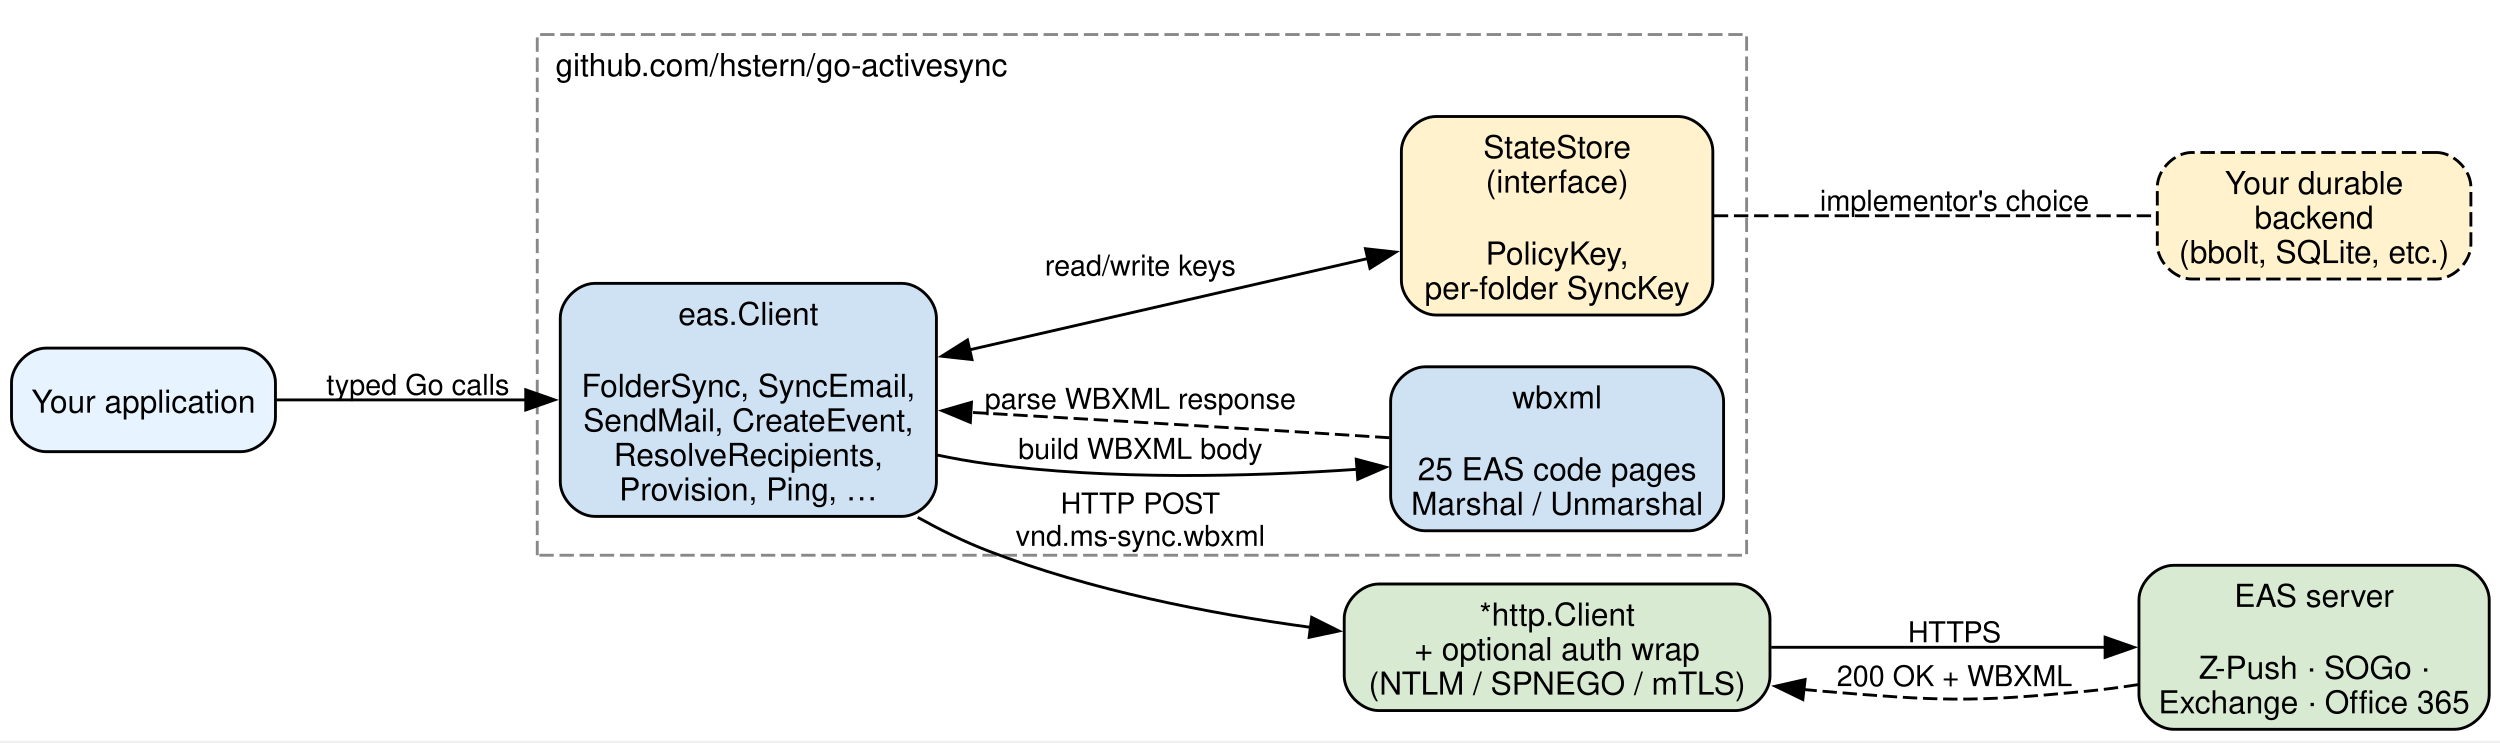
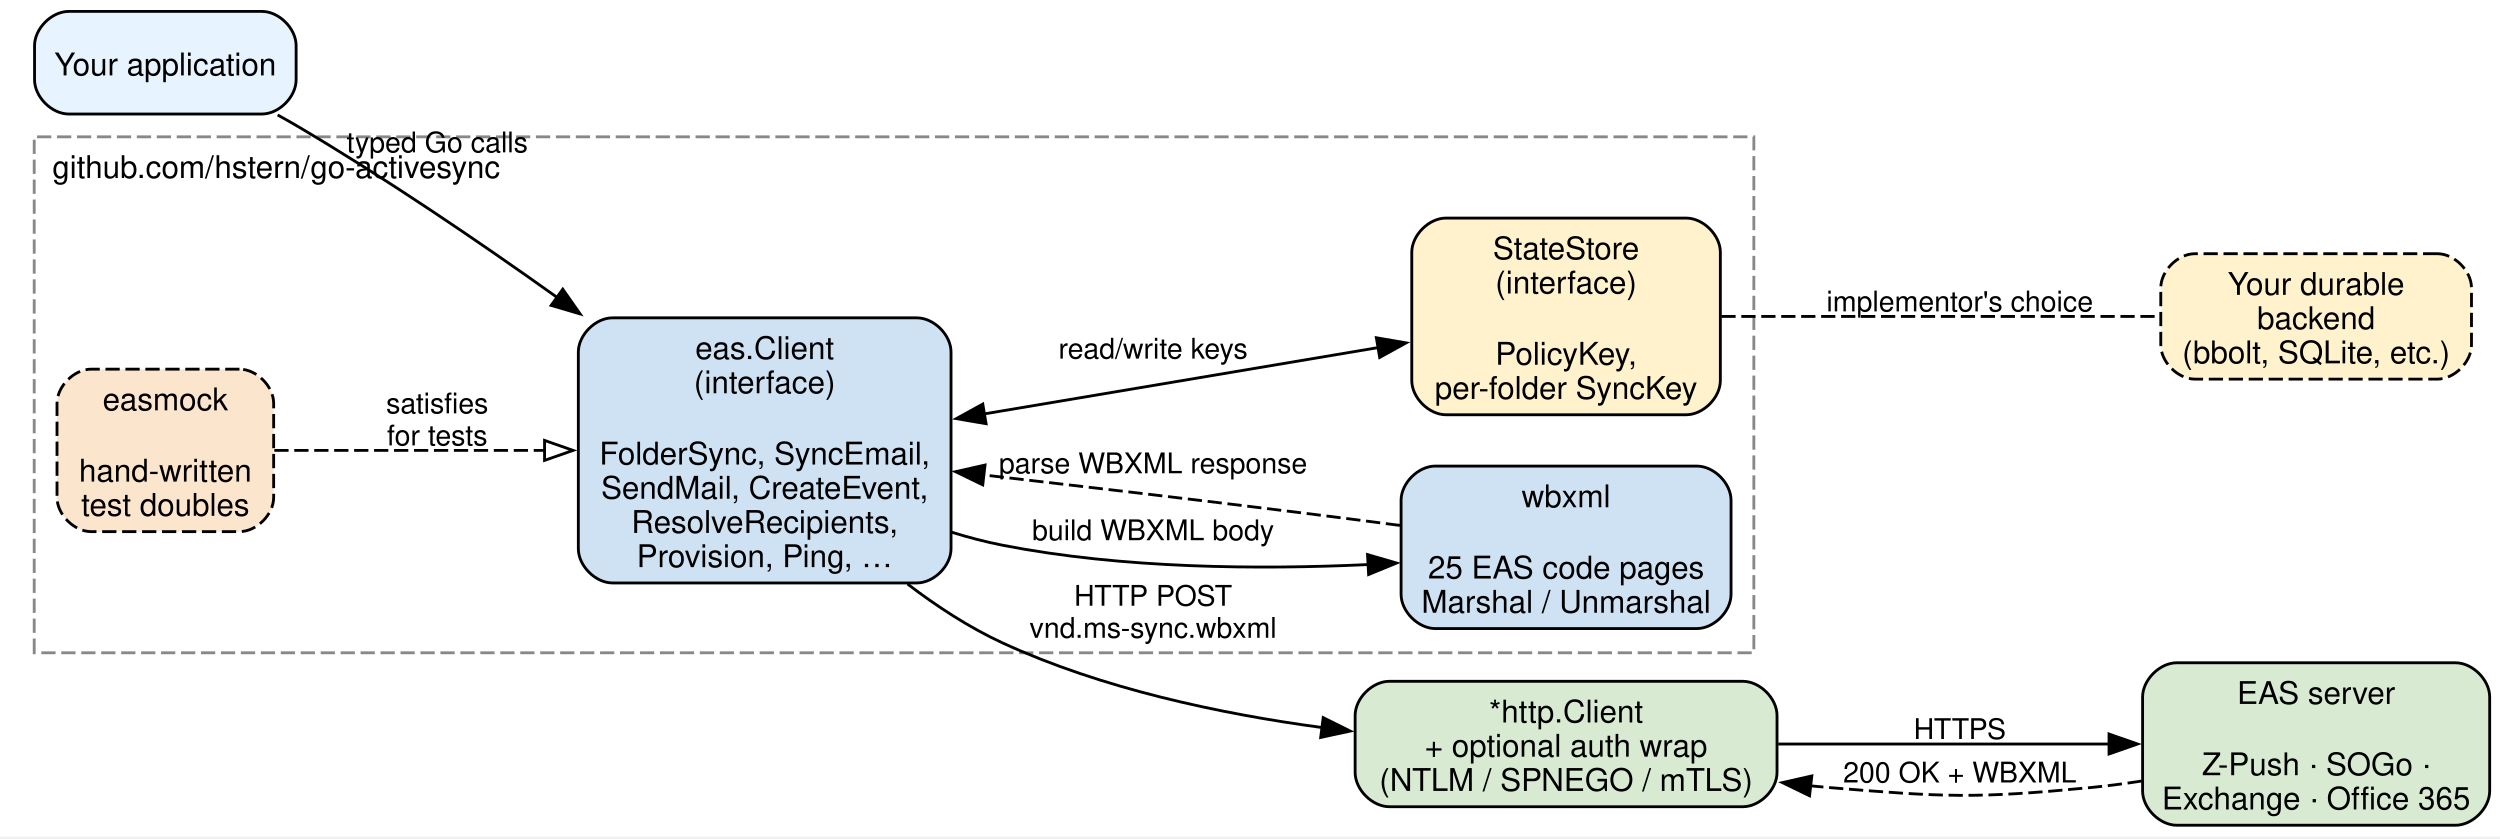
- <svg xmlns="http://www.w3.org/2000/svg" width="869pt" height="258pt" viewBox="0.00 0.00 869.00 258.00">
-   <g id="graph0" class="graph" transform="scale(1 1) rotate(0) translate(4 253.5)">
-     <polygon fill="white" stroke="none" points="-4,4 -4,-253.5 865.25,-253.5 865.25,4 -4,4" />
+ <svg xmlns="http://www.w3.org/2000/svg" width="877pt" height="294pt" viewBox="0.00 0.00 877.00 294.00">
+   <g id="graph0" class="graph" transform="scale(1 1) rotate(0) translate(4 289.5)">
+     <polygon fill="white" stroke="none" points="-4,4 -4,-289.5 873.38,-289.5 873.38,4 -4,4" />
    <g id="clust1" class="cluster">
-       <polygon fill="white" stroke="#888888" stroke-dasharray="5,2" points="182.75,-60.5 182.75,-241.5 603.12,-241.5 603.12,-60.5 182.75,-60.5" />
-       <text xml:space="preserve" text-anchor="middle" x="267.62" y="-227.05" font-family="Helvetica,sans-Serif" font-size="11.00">github.com/hstern/go-activesync</text>
+       <polygon fill="white" stroke="#888888" stroke-dasharray="5,2" points="8,-60.5 8,-241.5 611.25,-241.5 611.25,-60.5 8,-60.5" />
+       <text xml:space="preserve" text-anchor="middle" x="92.88" y="-227.05" font-family="Helvetica,sans-Serif" font-size="11.00">github.com/hstern/go-activesync</text>
    </g>
    <g id="node1" class="node">
-       <path fill="#e7f3fe" stroke="black" d="M79.75,-132.5C79.75,-132.5 12,-132.5 12,-132.5 6,-132.5 0,-126.5 0,-120.5 0,-120.5 0,-108.5 0,-108.5 0,-102.5 6,-96.5 12,-96.5 12,-96.5 79.75,-96.5 79.75,-96.5 85.75,-96.5 91.75,-102.5 91.75,-108.5 91.75,-108.5 91.75,-120.5 91.75,-120.5 91.75,-126.5 85.75,-132.5 79.75,-132.5" />
-       <text xml:space="preserve" text-anchor="middle" x="45.88" y="-110.05" font-family="Helvetica,sans-Serif" font-size="11.00">Your application</text>
+       <path fill="#e7f3fe" stroke="black" d="M87.88,-285.5C87.88,-285.5 20.12,-285.5 20.12,-285.5 14.12,-285.5 8.12,-279.5 8.12,-273.5 8.12,-273.5 8.12,-261.5 8.12,-261.5 8.12,-255.5 14.12,-249.5 20.12,-249.5 20.12,-249.5 87.88,-249.5 87.88,-249.5 93.88,-249.5 99.88,-255.5 99.88,-261.5 99.88,-261.5 99.88,-273.5 99.88,-273.5 99.88,-279.5 93.88,-285.5 87.88,-285.5" />
+       <text xml:space="preserve" text-anchor="middle" x="54" y="-263.05" font-family="Helvetica,sans-Serif" font-size="11.00">Your application</text>
    </g>
    <g id="node2" class="node">
-       <path fill="#cfe2f3" stroke="black" d="M309.5,-155C309.5,-155 202.75,-155 202.75,-155 196.75,-155 190.75,-149 190.75,-143 190.75,-143 190.75,-86 190.75,-86 190.75,-80 196.75,-74 202.75,-74 202.75,-74 309.5,-74 309.5,-74 315.5,-74 321.5,-80 321.5,-86 321.5,-86 321.5,-143 321.5,-143 321.5,-149 315.5,-155 309.5,-155" />
-       <text xml:space="preserve" text-anchor="middle" x="256.12" y="-140.55" font-family="Helvetica,sans-Serif" font-size="11.00">eas.Client</text>
-       <text xml:space="preserve" text-anchor="middle" x="256.12" y="-115.55" font-family="Helvetica,sans-Serif" font-size="11.00">FolderSync, SyncEmail,</text>
-       <text xml:space="preserve" text-anchor="middle" x="256.12" y="-103.55" font-family="Helvetica,sans-Serif" font-size="11.00">SendMail, CreateEvent,</text>
-       <text xml:space="preserve" text-anchor="middle" x="256.12" y="-91.55" font-family="Helvetica,sans-Serif" font-size="11.00">ResolveRecipients,</text>
-       <text xml:space="preserve" text-anchor="middle" x="256.12" y="-79.55" font-family="Helvetica,sans-Serif" font-size="11.00">Provision, Ping, …</text>
+       <path fill="#cfe2f3" stroke="black" d="M317.62,-178C317.62,-178 210.88,-178 210.88,-178 204.88,-178 198.88,-172 198.88,-166 198.88,-166 198.88,-97 198.88,-97 198.88,-91 204.88,-85 210.88,-85 210.88,-85 317.62,-85 317.62,-85 323.62,-85 329.62,-91 329.62,-97 329.62,-97 329.62,-166 329.62,-166 329.62,-172 323.62,-178 317.62,-178" />
+       <text xml:space="preserve" text-anchor="middle" x="264.25" y="-163.55" font-family="Helvetica,sans-Serif" font-size="11.00">eas.Client</text>
+       <text xml:space="preserve" text-anchor="middle" x="264.25" y="-151.55" font-family="Helvetica,sans-Serif" font-size="11.00">(interface)</text>
+       <text xml:space="preserve" text-anchor="middle" x="264.25" y="-126.55" font-family="Helvetica,sans-Serif" font-size="11.00">FolderSync, SyncEmail,</text>
+       <text xml:space="preserve" text-anchor="middle" x="264.25" y="-114.55" font-family="Helvetica,sans-Serif" font-size="11.00">SendMail, CreateEvent,</text>
+       <text xml:space="preserve" text-anchor="middle" x="264.25" y="-102.55" font-family="Helvetica,sans-Serif" font-size="11.00">ResolveRecipients,</text>
+       <text xml:space="preserve" text-anchor="middle" x="264.25" y="-90.55" font-family="Helvetica,sans-Serif" font-size="11.00">Provision, Ping, …</text>
    </g>
    <g id="edge1" class="edge">
-       <path fill="none" stroke="black" d="M92.06,-114.5C117.41,-114.5 149.7,-114.5 178.85,-114.5" />
-       <polygon fill="black" stroke="black" points="178.75,-118 188.75,-114.5 178.75,-111 178.75,-118" />
-       <text xml:space="preserve" text-anchor="middle" x="141.25" y="-116.25" font-family="Helvetica,sans-Serif" font-size="10.00">typed Go calls</text>
+       <path fill="none" stroke="black" d="M93.4,-249.17C95.61,-247.96 97.78,-246.73 99.88,-245.5 130.8,-227.28 163.49,-205.1 191.45,-185.16" />
+       <polygon fill="black" stroke="black" points="193.42,-188.05 199.5,-179.38 189.34,-182.37 193.42,-188.05" />
+       <text xml:space="preserve" text-anchor="middle" x="149.38" y="-236.05" font-family="Helvetica,sans-Serif" font-size="10.00">typed Go calls</text>
    </g>
    <g id="node3" class="node">
-       <path fill="#cfe2f3" stroke="black" d="M583.12,-126C583.12,-126 491.38,-126 491.38,-126 485.38,-126 479.38,-120 479.38,-114 479.38,-114 479.38,-81 479.38,-81 479.38,-75 485.38,-69 491.38,-69 491.38,-69 583.12,-69 583.12,-69 589.12,-69 595.12,-75 595.12,-81 595.12,-81 595.12,-114 595.12,-114 595.12,-120 589.12,-126 583.12,-126" />
-       <text xml:space="preserve" text-anchor="middle" x="537.25" y="-111.55" font-family="Helvetica,sans-Serif" font-size="11.00">wbxml</text>
-       <text xml:space="preserve" text-anchor="middle" x="537.25" y="-86.55" font-family="Helvetica,sans-Serif" font-size="11.00">25 EAS code pages</text>
-       <text xml:space="preserve" text-anchor="middle" x="537.25" y="-74.55" font-family="Helvetica,sans-Serif" font-size="11.00">Marshal / Unmarshal</text>
+       <path fill="#cfe2f3" stroke="black" d="M591.25,-126C591.25,-126 499.5,-126 499.5,-126 493.5,-126 487.5,-120 487.5,-114 487.5,-114 487.5,-81 487.5,-81 487.5,-75 493.5,-69 499.5,-69 499.5,-69 591.25,-69 591.25,-69 597.25,-69 603.25,-75 603.25,-81 603.25,-81 603.25,-114 603.25,-114 603.25,-120 597.25,-126 591.25,-126" />
+       <text xml:space="preserve" text-anchor="middle" x="545.38" y="-111.55" font-family="Helvetica,sans-Serif" font-size="11.00">wbxml</text>
+       <text xml:space="preserve" text-anchor="middle" x="545.38" y="-86.55" font-family="Helvetica,sans-Serif" font-size="11.00">25 EAS code pages</text>
+       <text xml:space="preserve" text-anchor="middle" x="545.38" y="-74.55" font-family="Helvetica,sans-Serif" font-size="11.00">Marshal / Unmarshal</text>
    </g>
    <g id="edge2" class="edge">
-       <path fill="none" stroke="black" d="M321.55,-95.37C327.58,-94.11 333.63,-93.03 339.5,-92.25 381.86,-86.63 429.79,-87.75 467.74,-90.37" />
-       <polygon fill="black" stroke="black" points="467.43,-93.86 477.67,-91.12 467.95,-86.88 467.43,-93.86" />
-       <text xml:space="preserve" text-anchor="middle" x="392.38" y="-94" font-family="Helvetica,sans-Serif" font-size="10.00">build WBXML body</text>
+       <path fill="none" stroke="black" d="M329.75,-102.83C335.71,-100.98 341.72,-99.41 347.62,-98.25 389.7,-90 437.81,-89.66 475.93,-91.45" />
+       <polygon fill="black" stroke="black" points="475.73,-94.95 485.91,-91.99 476.11,-87.96 475.73,-94.95" />
+       <text xml:space="preserve" text-anchor="middle" x="400.5" y="-100" font-family="Helvetica,sans-Serif" font-size="10.00">build WBXML body</text>
    </g>
    <g id="node4" class="node">
-       <path fill="#fff2cc" stroke="black" d="M579.38,-213C579.38,-213 495.12,-213 495.12,-213 489.12,-213 483.12,-207 483.12,-201 483.12,-201 483.12,-156 483.12,-156 483.12,-150 489.12,-144 495.12,-144 495.12,-144 579.38,-144 579.38,-144 585.38,-144 591.38,-150 591.38,-156 591.38,-156 591.38,-201 591.38,-201 591.38,-207 585.38,-213 579.38,-213" />
-       <text xml:space="preserve" text-anchor="middle" x="537.25" y="-198.55" font-family="Helvetica,sans-Serif" font-size="11.00">StateStore</text>
-       <text xml:space="preserve" text-anchor="middle" x="537.25" y="-186.55" font-family="Helvetica,sans-Serif" font-size="11.00">(interface)</text>
-       <text xml:space="preserve" text-anchor="middle" x="537.25" y="-161.55" font-family="Helvetica,sans-Serif" font-size="11.00">PolicyKey,</text>
-       <text xml:space="preserve" text-anchor="middle" x="537.25" y="-149.55" font-family="Helvetica,sans-Serif" font-size="11.00">per-folder SyncKey</text>
+       <path fill="#fff2cc" stroke="black" d="M587.5,-213C587.5,-213 503.25,-213 503.25,-213 497.25,-213 491.25,-207 491.25,-201 491.25,-201 491.25,-156 491.25,-156 491.25,-150 497.25,-144 503.25,-144 503.25,-144 587.5,-144 587.5,-144 593.5,-144 599.5,-150 599.5,-156 599.5,-156 599.5,-201 599.5,-201 599.5,-207 593.5,-213 587.5,-213" />
+       <text xml:space="preserve" text-anchor="middle" x="545.38" y="-198.55" font-family="Helvetica,sans-Serif" font-size="11.00">StateStore</text>
+       <text xml:space="preserve" text-anchor="middle" x="545.38" y="-186.55" font-family="Helvetica,sans-Serif" font-size="11.00">(interface)</text>
+       <text xml:space="preserve" text-anchor="middle" x="545.38" y="-161.55" font-family="Helvetica,sans-Serif" font-size="11.00">PolicyKey,</text>
+       <text xml:space="preserve" text-anchor="middle" x="545.38" y="-149.55" font-family="Helvetica,sans-Serif" font-size="11.00">per-folder SyncKey</text>
    </g>
    <g id="edge7" class="edge">
-       <path fill="none" stroke="black" d="M333,-131.9C376.39,-141.85 430.23,-154.19 471.59,-163.67" />
-       <polygon fill="black" stroke="black" points="333.87,-128.51 323.34,-129.68 332.3,-135.33 333.87,-128.51" />
-       <polygon fill="black" stroke="black" points="470.63,-167.05 481.16,-165.87 472.2,-160.22 470.63,-167.05" />
-       <text xml:space="preserve" text-anchor="middle" x="392.38" y="-157.72" font-family="Helvetica,sans-Serif" font-size="10.00">read/write keys</text>
+       <path fill="none" stroke="black" d="M341.12,-144.28C384.42,-151.57 438.12,-160.61 479.45,-167.57" />
+       <polygon fill="black" stroke="black" points="341.92,-140.86 331.48,-142.65 340.76,-147.76 341.92,-140.86" />
+       <polygon fill="black" stroke="black" points="478.83,-171.01 489.27,-169.22 479.99,-164.11 478.83,-171.01" />
+       <text xml:space="preserve" text-anchor="middle" x="400.5" y="-163.71" font-family="Helvetica,sans-Serif" font-size="10.00">read/write keys</text>
+     </g>
+     <g id="node6" class="node">
+       <path fill="#d9ead3" stroke="black" d="M607.38,-50.5C607.38,-50.5 483.38,-50.5 483.38,-50.5 477.38,-50.5 471.38,-44.5 471.38,-38.5 471.38,-38.5 471.38,-18.5 471.38,-18.5 471.38,-12.5 477.38,-6.5 483.38,-6.5 483.38,-6.5 607.38,-6.5 607.38,-6.5 613.38,-6.5 619.38,-12.5 619.38,-18.5 619.38,-18.5 619.38,-38.5 619.38,-38.5 619.38,-44.5 613.38,-50.5 607.38,-50.5" />
+       <text xml:space="preserve" text-anchor="middle" x="545.38" y="-36.05" font-family="Helvetica,sans-Serif" font-size="11.00">*http.Client</text>
+       <text xml:space="preserve" text-anchor="middle" x="545.38" y="-24.05" font-family="Helvetica,sans-Serif" font-size="11.00">+ optional auth wrap</text>
+       <text xml:space="preserve" text-anchor="middle" x="545.38" y="-12.05" font-family="Helvetica,sans-Serif" font-size="11.00">(NTLM / SPNEGO / mTLS)</text>
+     </g>
+     <g id="edge4" class="edge">
+       <path fill="none" stroke="black" d="M314.36,-84.63C324.72,-76.72 336.04,-69.35 347.62,-64 382.46,-47.92 423.89,-39.11 459.73,-34.28" />
+       <polygon fill="black" stroke="black" points="460.17,-37.76 469.66,-33.04 459.3,-30.81 460.17,-37.76" />
+       <text xml:space="preserve" text-anchor="middle" x="400.5" y="-77" font-family="Helvetica,sans-Serif" font-size="10.00">HTTP POST</text>
+       <text xml:space="preserve" text-anchor="middle" x="400.5" y="-65.75" font-family="Helvetica,sans-Serif" font-size="10.00">vnd.ms-sync.wbxml</text>
+     </g>
+     <g id="edge3" class="edge">
+       <path fill="none" stroke="black" stroke-dasharray="5,2" d="M487.11,-105.18C475.93,-106.65 464.29,-108.14 453.38,-109.5 416.43,-114.1 375.38,-118.93 341.07,-122.89" />
+       <polygon fill="black" stroke="black" points="340.75,-119.4 331.21,-124.03 341.55,-126.36 340.75,-119.4" />
+       <text xml:space="preserve" text-anchor="middle" x="400.5" y="-123.48" font-family="Helvetica,sans-Serif" font-size="10.00">parse WBXML response</text>
+     </g>
+     <g id="node8" class="node">
+       <path fill="#fff2cc" stroke="black" stroke-dasharray="5,2" d="M851,-200.5C851,-200.5 766,-200.5 766,-200.5 760,-200.5 754,-194.5 754,-188.5 754,-188.5 754,-168.5 754,-168.5 754,-162.5 760,-156.5 766,-156.5 766,-156.5 851,-156.5 851,-156.5 857,-156.5 863,-162.5 863,-168.5 863,-168.5 863,-188.5 863,-188.5 863,-194.5 857,-200.5 851,-200.5" />
+       <text xml:space="preserve" text-anchor="middle" x="808.5" y="-186.05" font-family="Helvetica,sans-Serif" font-size="11.00">Your durable</text>
+       <text xml:space="preserve" text-anchor="middle" x="808.5" y="-174.05" font-family="Helvetica,sans-Serif" font-size="11.00">backend</text>
+       <text xml:space="preserve" text-anchor="middle" x="808.5" y="-162.05" font-family="Helvetica,sans-Serif" font-size="11.00">(bbolt, SQLite, etc.)</text>
+     </g>
+     <g id="edge8" class="edge">
+       <path fill="none" stroke="black" stroke-dasharray="5,2" d="M599.85,-178.5C644.76,-178.5 708.63,-178.5 753.65,-178.5" />
+       <text xml:space="preserve" text-anchor="middle" x="683.5" y="-180.25" font-family="Helvetica,sans-Serif" font-size="10.00">implementor's choice</text>
    </g>
    <g id="node5" class="node">
-       <path fill="#d9ead3" stroke="black" d="M599.25,-50.5C599.25,-50.5 475.25,-50.5 475.25,-50.5 469.25,-50.5 463.25,-44.5 463.25,-38.5 463.25,-38.5 463.25,-18.5 463.25,-18.5 463.25,-12.5 469.25,-6.5 475.25,-6.5 475.25,-6.5 599.25,-6.5 599.25,-6.5 605.25,-6.5 611.25,-12.5 611.25,-18.5 611.25,-18.5 611.25,-38.5 611.25,-38.5 611.25,-44.5 605.25,-50.5 599.25,-50.5" />
-       <text xml:space="preserve" text-anchor="middle" x="537.25" y="-36.05" font-family="Helvetica,sans-Serif" font-size="11.00">*http.Client</text>
-       <text xml:space="preserve" text-anchor="middle" x="537.25" y="-24.05" font-family="Helvetica,sans-Serif" font-size="11.00">+ optional auth wrap</text>
-       <text xml:space="preserve" text-anchor="middle" x="537.25" y="-12.05" font-family="Helvetica,sans-Serif" font-size="11.00">(NTLM / SPNEGO / mTLS)</text>
+       <path fill="#fce5cd" stroke="black" stroke-dasharray="5,2" d="M80,-160C80,-160 28,-160 28,-160 22,-160 16,-154 16,-148 16,-148 16,-115 16,-115 16,-109 22,-103 28,-103 28,-103 80,-103 80,-103 86,-103 92,-109 92,-115 92,-115 92,-148 92,-148 92,-154 86,-160 80,-160" />
+       <text xml:space="preserve" text-anchor="middle" x="54" y="-145.55" font-family="Helvetica,sans-Serif" font-size="11.00">easmock</text>
+       <text xml:space="preserve" text-anchor="middle" x="54" y="-120.55" font-family="Helvetica,sans-Serif" font-size="11.00">hand-written</text>
+       <text xml:space="preserve" text-anchor="middle" x="54" y="-108.55" font-family="Helvetica,sans-Serif" font-size="11.00">test doubles</text>
    </g>
-     <g id="edge4" class="edge">
-       <path fill="none" stroke="black" d="M315.01,-73.66C322.99,-69.22 331.27,-65.17 339.5,-62 374.94,-48.33 416.12,-40.23 451.61,-35.43" />
-       <polygon fill="black" stroke="black" points="451.94,-38.91 461.41,-34.17 451.05,-31.97 451.94,-38.91" />
-       <text xml:space="preserve" text-anchor="middle" x="392.38" y="-75" font-family="Helvetica,sans-Serif" font-size="10.00">HTTP POST</text>
-       <text xml:space="preserve" text-anchor="middle" x="392.38" y="-63.75" font-family="Helvetica,sans-Serif" font-size="10.00">vnd.ms-sync.wbxml</text>
-     </g>
-     <g id="edge3" class="edge">
-       <path fill="none" stroke="black" stroke-dasharray="5,2" d="M478.97,-101.34C467.79,-102.07 456.15,-102.82 445.25,-103.5 408.43,-105.79 367.55,-108.2 333.33,-110.17" />
-       <polygon fill="black" stroke="black" points="333.29,-106.67 323.51,-110.74 333.69,-113.66 333.29,-106.67" />
-       <text xml:space="preserve" text-anchor="middle" x="392.38" y="-111.37" font-family="Helvetica,sans-Serif" font-size="10.00">parse WBXML response</text>
+     <g id="edge9" class="edge">
+       <path fill="none" stroke="black" stroke-dasharray="5,2" d="M92.23,-131.5C118.6,-131.5 154.9,-131.5 187.28,-131.5" />
+       <polygon fill="none" stroke="black" points="187.03,-135 197.03,-131.5 187.03,-128 187.03,-135" />
+       <text xml:space="preserve" text-anchor="middle" x="149.38" y="-144.5" font-family="Helvetica,sans-Serif" font-size="10.00">satisfies</text>
+       <text xml:space="preserve" text-anchor="middle" x="149.38" y="-133.25" font-family="Helvetica,sans-Serif" font-size="10.00">for tests</text>
    </g>
    <g id="node7" class="node">
-       <path fill="#fff2cc" stroke="black" stroke-dasharray="5,2" d="M842.88,-200.5C842.88,-200.5 757.88,-200.5 757.88,-200.5 751.88,-200.5 745.88,-194.5 745.88,-188.5 745.88,-188.5 745.88,-168.5 745.88,-168.5 745.88,-162.5 751.88,-156.5 757.88,-156.5 757.88,-156.5 842.88,-156.5 842.88,-156.5 848.88,-156.5 854.88,-162.5 854.88,-168.5 854.88,-168.5 854.88,-188.5 854.88,-188.5 854.88,-194.5 848.88,-200.5 842.88,-200.5" />
-       <text xml:space="preserve" text-anchor="middle" x="800.38" y="-186.05" font-family="Helvetica,sans-Serif" font-size="11.00">Your durable</text>
-       <text xml:space="preserve" text-anchor="middle" x="800.38" y="-174.05" font-family="Helvetica,sans-Serif" font-size="11.00">backend</text>
-       <text xml:space="preserve" text-anchor="middle" x="800.38" y="-162.05" font-family="Helvetica,sans-Serif" font-size="11.00">(bbolt, SQLite, etc.)</text>
-     </g>
-     <g id="edge8" class="edge">
-       <path fill="none" stroke="black" stroke-dasharray="5,2" d="M591.72,-178.5C636.63,-178.5 700.51,-178.5 745.53,-178.5" />
-       <text xml:space="preserve" text-anchor="middle" x="675.38" y="-180.25" font-family="Helvetica,sans-Serif" font-size="10.00">implementor's choice</text>
-     </g>
-     <g id="node6" class="node">
-       <path fill="#d9ead3" stroke="black" d="M849.25,-57C849.25,-57 751.5,-57 751.5,-57 745.5,-57 739.5,-51 739.5,-45 739.5,-45 739.5,-12 739.5,-12 739.5,-6 745.5,0 751.5,0 751.5,0 849.25,0 849.25,0 855.25,0 861.25,-6 861.25,-12 861.25,-12 861.25,-45 861.25,-45 861.25,-51 855.25,-57 849.25,-57" />
-       <text xml:space="preserve" text-anchor="middle" x="800.38" y="-42.55" font-family="Helvetica,sans-Serif" font-size="11.00">EAS server</text>
-       <text xml:space="preserve" text-anchor="middle" x="800.38" y="-17.55" font-family="Helvetica,sans-Serif" font-size="11.00">Z-Push · SOGo ·</text>
-       <text xml:space="preserve" text-anchor="middle" x="800.38" y="-5.55" font-family="Helvetica,sans-Serif" font-size="11.00">Exchange · Office 365</text>
+       <path fill="#d9ead3" stroke="black" d="M857.38,-57C857.38,-57 759.62,-57 759.62,-57 753.62,-57 747.62,-51 747.62,-45 747.62,-45 747.62,-12 747.62,-12 747.62,-6 753.62,0 759.62,0 759.62,0 857.38,0 857.38,0 863.38,0 869.38,-6 869.38,-12 869.38,-12 869.38,-45 869.38,-45 869.38,-51 863.38,-57 857.38,-57" />
+       <text xml:space="preserve" text-anchor="middle" x="808.5" y="-42.55" font-family="Helvetica,sans-Serif" font-size="11.00">EAS server</text>
+       <text xml:space="preserve" text-anchor="middle" x="808.5" y="-17.55" font-family="Helvetica,sans-Serif" font-size="11.00">Z-Push · SOGo ·</text>
+       <text xml:space="preserve" text-anchor="middle" x="808.5" y="-5.55" font-family="Helvetica,sans-Serif" font-size="11.00">Exchange · Office 365</text>
    </g>
    <g id="edge5" class="edge">
-       <path fill="none" stroke="black" d="M611.68,-28.5C648.03,-28.5 691.73,-28.5 727.81,-28.5" />
-       <polygon fill="black" stroke="black" points="727.73,-32 737.73,-28.5 727.73,-25 727.73,-32" />
-       <text xml:space="preserve" text-anchor="middle" x="675.38" y="-30.25" font-family="Helvetica,sans-Serif" font-size="10.00">HTTPS</text>
+       <path fill="none" stroke="black" d="M619.81,-28.5C656.15,-28.5 699.85,-28.5 735.94,-28.5" />
+       <polygon fill="black" stroke="black" points="735.85,-32 745.85,-28.5 735.85,-25 735.85,-32" />
+       <text xml:space="preserve" text-anchor="middle" x="683.5" y="-30.25" font-family="Helvetica,sans-Serif" font-size="10.00">HTTPS</text>
    </g>
    <g id="edge6" class="edge">
-       <path fill="none" stroke="black" stroke-dasharray="5,2" d="M739.17,-15.52C733.22,-14.59 727.26,-13.81 721.5,-13.25 680.69,-9.29 670.11,-9.85 629.25,-13.25 627.18,-13.42 625.1,-13.62 622.99,-13.83" />
-       <polygon fill="black" stroke="black" points="622.67,-10.34 613.13,-14.96 623.46,-17.3 622.67,-10.34" />
-       <text xml:space="preserve" text-anchor="middle" x="675.38" y="-15" font-family="Helvetica,sans-Serif" font-size="10.00">200 OK + WBXML</text>
+       <path fill="none" stroke="black" stroke-dasharray="5,2" d="M747.3,-15.52C741.35,-14.59 735.38,-13.81 729.62,-13.25 688.82,-9.29 678.23,-9.85 637.38,-13.25 635.31,-13.42 633.22,-13.62 631.12,-13.83" />
+       <polygon fill="black" stroke="black" points="630.79,-10.34 621.25,-14.96 631.59,-17.3 630.79,-10.34" />
+       <text xml:space="preserve" text-anchor="middle" x="683.5" y="-15" font-family="Helvetica,sans-Serif" font-size="10.00">200 OK + WBXML</text>
    </g>
  </g>
</svg>
